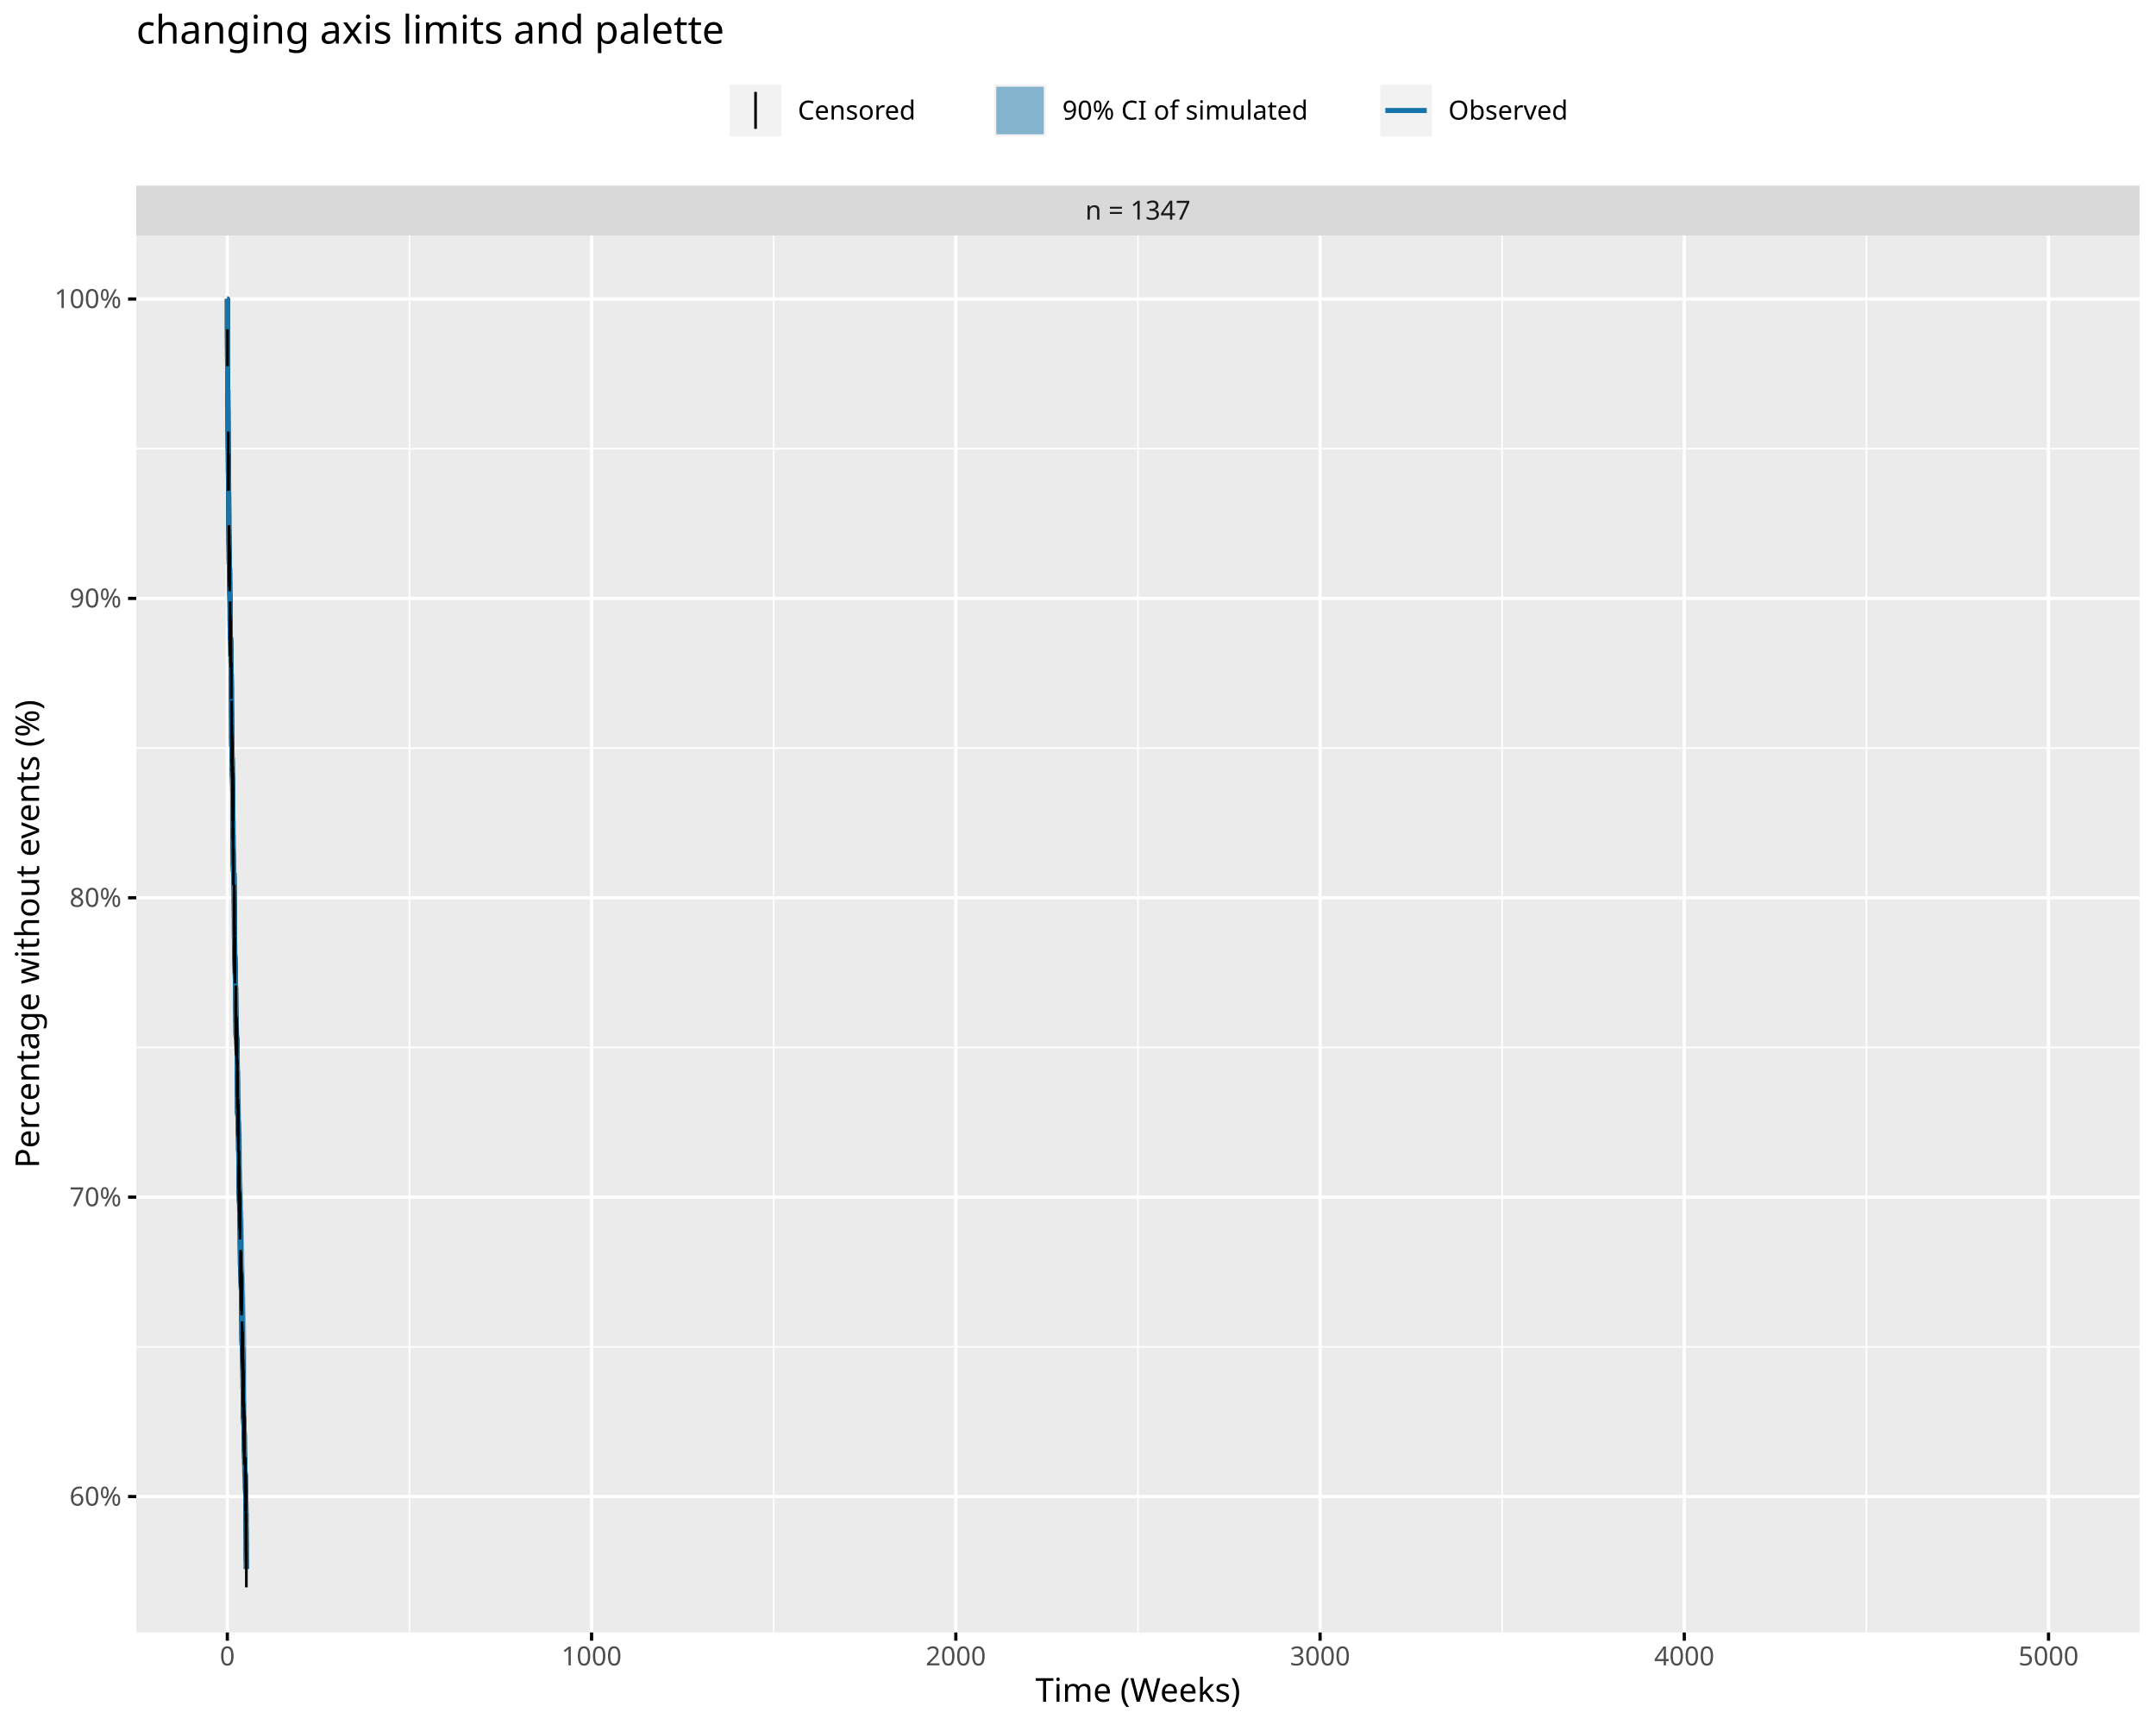
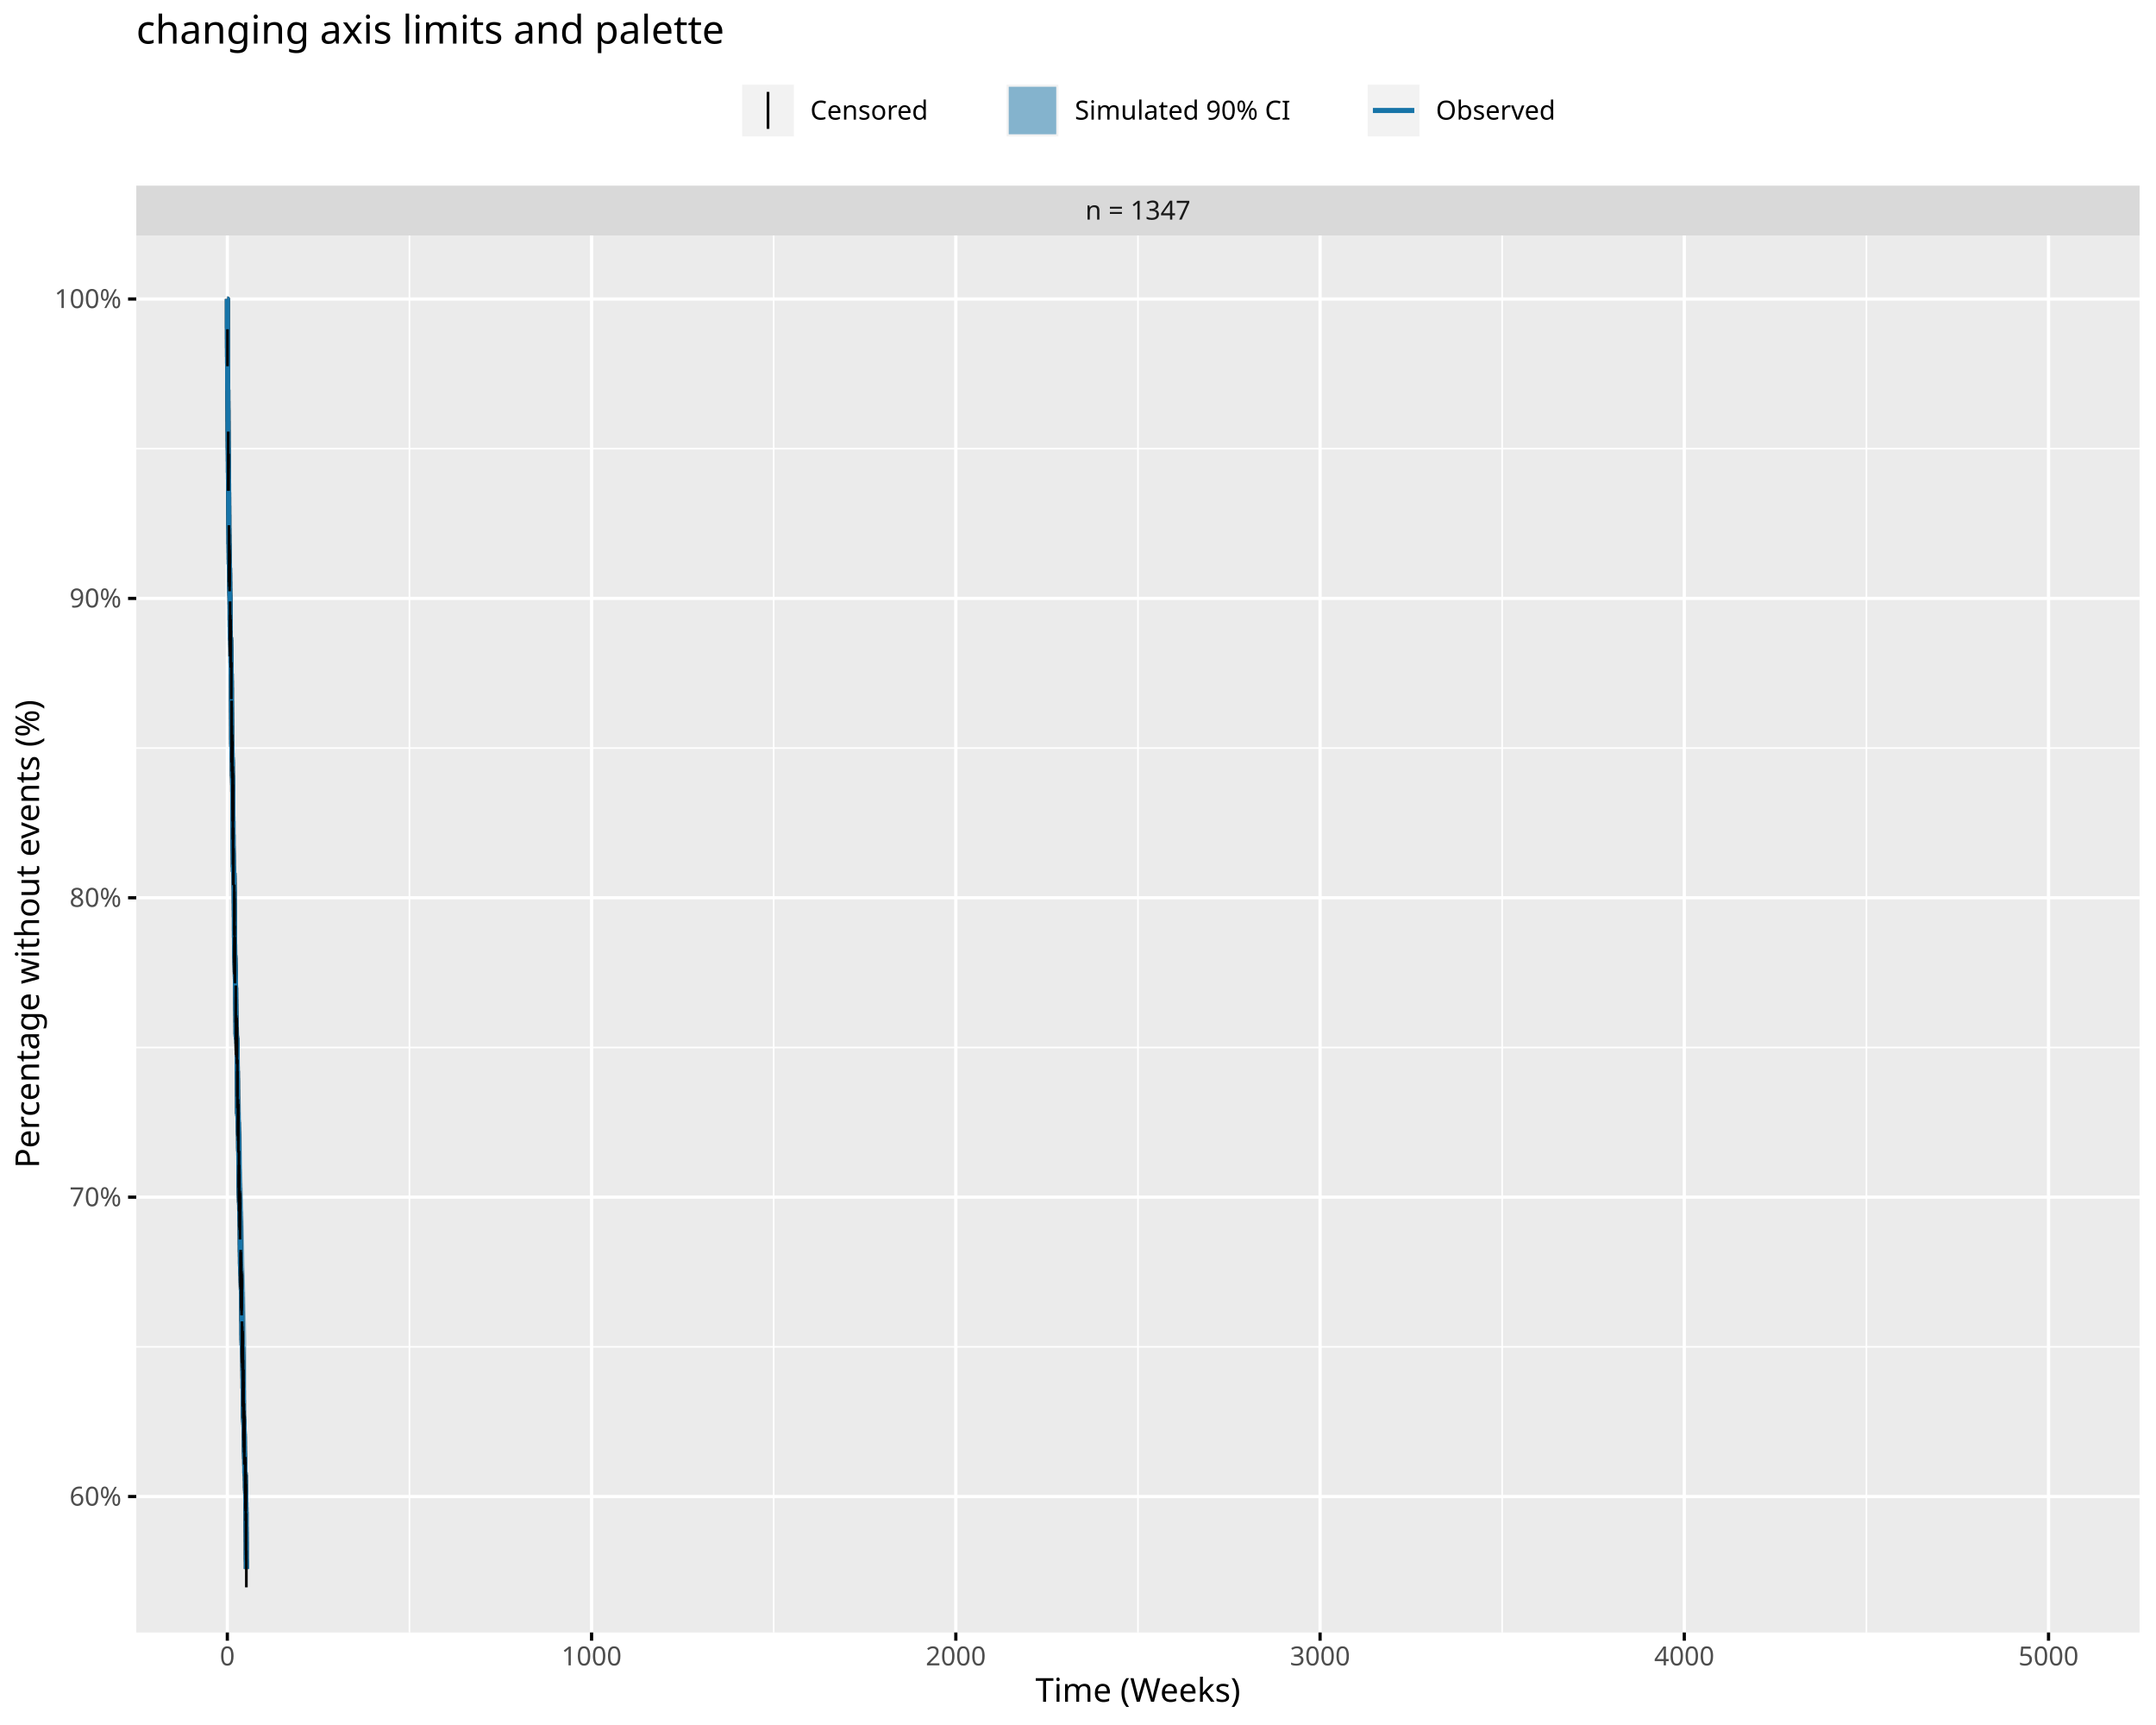
<svg xmlns="http://www.w3.org/2000/svg" class="svglite" data-engine-version="2.0" width="720.00pt" height="576.00pt" viewBox="0 0 720.00 576.00">
  <defs>
    <style type="text/css">
    .svglite line, .svglite polyline, .svglite polygon, .svglite path, .svglite rect, .svglite circle {
      fill: none;
      stroke: #000000;
      stroke-linecap: round;
      stroke-linejoin: round;
      stroke-miterlimit: 10.00;
    }
  </style>
  </defs>
  <rect width="100%" height="100%" style="stroke: none; fill: #FFFFFF;" />
  <defs>
    <clipPath id="cpMC4wMHw3MjAuMDB8MC4wMHw1NzYuMDA=">
      <rect x="0.00" y="0.00" width="720.00" height="576.00" />
    </clipPath>
  </defs>
  <g clip-path="url(#cpMC4wMHw3MjAuMDB8MC4wMHw1NzYuMDA=)">
    <rect x="0.00" y="0.00" width="720.00" height="576.00" style="stroke-width: 1.07; stroke: #FFFFFF; fill: #FFFFFF;" />
  </g>
  <defs>
    <clipPath id="cpNDUuNTF8NzE0LjUyfDc4LjYzfDU0NS4xMQ==">
      <rect x="45.51" y="78.63" width="669.01" height="466.48" />
    </clipPath>
  </defs>
  <g clip-path="url(#cpNDUuNTF8NzE0LjUyfDc4LjYzfDU0NS4xMQ==)">
    <rect x="45.51" y="78.63" width="669.01" height="466.48" style="stroke-width: 1.07; stroke: none; fill: #EBEBEB;" />
    <polyline points="45.51,449.73 714.52,449.73 " style="stroke-width: 0.53; stroke: #FFFFFF; stroke-linecap: butt;" />
    <polyline points="45.51,349.76 714.52,349.76 " style="stroke-width: 0.53; stroke: #FFFFFF; stroke-linecap: butt;" />
    <polyline points="45.51,249.79 714.52,249.79 " style="stroke-width: 0.53; stroke: #FFFFFF; stroke-linecap: butt;" />
    <polyline points="45.51,149.82 714.52,149.82 " style="stroke-width: 0.53; stroke: #FFFFFF; stroke-linecap: butt;" />
    <polyline points="136.74,545.11 136.74,78.63 " style="stroke-width: 0.53; stroke: #FFFFFF; stroke-linecap: butt;" />
    <polyline points="258.38,545.11 258.38,78.63 " style="stroke-width: 0.53; stroke: #FFFFFF; stroke-linecap: butt;" />
    <polyline points="380.02,545.11 380.02,78.63 " style="stroke-width: 0.53; stroke: #FFFFFF; stroke-linecap: butt;" />
    <polyline points="501.65,545.11 501.65,78.63 " style="stroke-width: 0.53; stroke: #FFFFFF; stroke-linecap: butt;" />
    <polyline points="623.29,545.11 623.29,78.63 " style="stroke-width: 0.53; stroke: #FFFFFF; stroke-linecap: butt;" />
    <polyline points="45.51,499.72 714.52,499.72 " style="stroke-width: 1.07; stroke: #FFFFFF; stroke-linecap: butt;" />
    <polyline points="45.51,399.75 714.52,399.75 " style="stroke-width: 1.07; stroke: #FFFFFF; stroke-linecap: butt;" />
    <polyline points="45.51,299.78 714.52,299.78 " style="stroke-width: 1.07; stroke: #FFFFFF; stroke-linecap: butt;" />
    <polyline points="45.51,199.81 714.52,199.81 " style="stroke-width: 1.07; stroke: #FFFFFF; stroke-linecap: butt;" />
    <polyline points="45.51,99.84 714.52,99.84 " style="stroke-width: 1.07; stroke: #FFFFFF; stroke-linecap: butt;" />
    <polyline points="75.92,545.11 75.92,78.63 " style="stroke-width: 1.07; stroke: #FFFFFF; stroke-linecap: butt;" />
    <polyline points="197.56,545.11 197.56,78.63 " style="stroke-width: 1.07; stroke: #FFFFFF; stroke-linecap: butt;" />
    <polyline points="319.20,545.11 319.20,78.63 " style="stroke-width: 1.07; stroke: #FFFFFF; stroke-linecap: butt;" />
    <polyline points="440.84,545.11 440.84,78.63 " style="stroke-width: 1.07; stroke: #FFFFFF; stroke-linecap: butt;" />
    <polyline points="562.47,545.11 562.47,78.63 " style="stroke-width: 1.07; stroke: #FFFFFF; stroke-linecap: butt;" />
    <polyline points="684.11,545.11 684.11,78.63 " style="stroke-width: 1.07; stroke: #FFFFFF; stroke-linecap: butt;" />
    <polygon points="75.92,99.84 76.04,115.36 76.17,127.27 76.29,138.19 76.41,149.22 76.53,157.89 76.65,165.38 76.77,171.73 76.90,180.39 77.02,191.78 77.14,195.92 77.26,205.19 77.38,212.62 77.50,221.48 77.63,227.46 77.75,236.38 77.87,242.53 77.99,252.49 78.11,257.77 78.23,265.53 78.36,270.04 78.48,276.46 78.60,281.35 78.72,290.55 78.84,295.89 78.96,303.09 79.09,310.07 79.21,315.00 79.33,320.16 79.45,324.83 79.57,331.68 79.69,337.72 79.81,343.32 79.94,345.65 80.06,352.46 80.18,359.20 80.30,364.87 80.42,369.09 80.54,374.87 80.67,377.67 80.79,385.22 80.91,392.34 81.03,396.21 81.15,400.18 81.27,404.87 81.40,410.58 81.52,415.51 81.64,422.51 81.76,426.97 81.88,431.61 82.00,437.93 82.13,441.61 82.25,447.78 82.25,488.70 82.13,485.01 82.00,479.24 81.88,474.90 81.76,470.67 81.64,463.43 81.52,457.99 81.40,455.08 81.27,450.22 81.15,443.66 81.03,439.06 80.91,433.58 80.79,427.52 80.67,420.68 80.54,416.01 80.42,412.13 80.30,406.33 80.18,399.14 80.06,392.30 79.94,386.62 79.81,381.91 79.69,375.84 79.57,369.29 79.45,365.54 79.33,359.43 79.21,353.59 79.09,346.38 78.96,338.27 78.84,331.33 78.72,323.52 78.60,318.36 78.48,313.66 78.36,307.12 78.23,298.48 78.11,289.99 77.99,282.66 77.87,276.07 77.75,269.65 77.63,262.59 77.50,254.04 77.38,246.91 77.26,236.57 77.14,227.87 77.02,218.38 76.90,211.02 76.77,202.05 76.65,192.56 76.53,181.45 76.41,171.19 76.29,159.15 76.17,144.70 76.04,128.00 75.92,99.84 " style="stroke-width: 0.00; stroke: none; fill: #1774A8; fill-opacity: 0.50;" />
    <polyline points="75.92,99.84 76.04,115.36 76.17,127.27 76.29,138.19 76.41,149.22 76.53,157.89 76.65,165.38 76.77,171.73 76.90,180.39 77.02,191.78 77.14,195.92 77.26,205.19 77.38,212.62 77.50,221.48 77.63,227.46 77.75,236.38 77.87,242.53 77.99,252.49 78.11,257.77 78.23,265.53 78.36,270.04 78.48,276.46 78.60,281.35 78.72,290.55 78.84,295.89 78.96,303.09 79.09,310.07 79.21,315.00 79.33,320.16 79.45,324.83 79.57,331.68 79.69,337.72 79.81,343.32 79.94,345.65 80.06,352.46 80.18,359.20 80.30,364.87 80.42,369.09 80.54,374.87 80.67,377.67 80.79,385.22 80.91,392.34 81.03,396.21 81.15,400.18 81.27,404.87 81.40,410.58 81.52,415.51 81.64,422.51 81.76,426.97 81.88,431.61 82.00,437.93 82.13,441.61 82.25,447.78 " style="stroke-width: 1.07; stroke: none;" />
    <polyline points="82.25,488.70 82.13,485.01 82.00,479.24 81.88,474.90 81.76,470.67 81.64,463.43 81.52,457.99 81.40,455.08 81.27,450.22 81.15,443.66 81.03,439.06 80.91,433.58 80.79,427.52 80.67,420.68 80.54,416.01 80.42,412.13 80.30,406.33 80.18,399.14 80.06,392.30 79.94,386.62 79.81,381.91 79.69,375.84 79.57,369.29 79.45,365.54 79.33,359.43 79.21,353.59 79.09,346.38 78.96,338.27 78.84,331.33 78.72,323.52 78.60,318.36 78.48,313.66 78.36,307.12 78.23,298.48 78.11,289.99 77.99,282.66 77.87,276.07 77.75,269.65 77.63,262.59 77.50,254.04 77.38,246.91 77.26,236.57 77.14,227.87 77.02,218.38 76.90,211.02 76.77,202.05 76.65,192.56 76.53,181.45 76.41,171.19 76.29,159.15 76.17,144.70 76.04,128.00 75.92,99.84 " style="stroke-width: 1.07; stroke: none;" />
    <polyline points="75.92,99.84 75.94,99.84 75.94,109.48 75.96,109.48 75.96,113.19 75.97,113.19 75.97,116.16 75.99,116.16 75.99,119.13 76.01,119.13 76.01,121.36 76.03,121.36 76.03,128.05 76.04,128.05 76.04,130.27 76.08,130.27 76.08,133.99 76.10,133.99 76.10,136.22 76.11,136.22 76.11,136.96 76.13,136.96 76.13,140.67 76.15,140.67 76.15,143.64 76.17,143.64 76.17,144.39 76.18,144.39 76.18,147.36 76.20,147.36 76.20,149.59 76.22,149.59 76.22,150.33 76.24,150.33 76.24,151.82 76.25,151.82 76.25,154.05 76.27,154.05 76.27,157.76 76.29,157.76 76.29,157.76 76.30,157.76 76.30,160.00 76.32,160.00 76.32,161.48 76.34,161.48 76.34,164.46 76.36,164.46 76.36,165.95 76.37,165.95 76.37,168.93 76.39,168.93 76.39,171.91 76.41,171.91 76.41,176.37 76.43,176.37 76.43,177.86 76.44,177.86 76.44,178.61 76.46,178.61 76.46,181.59 76.50,181.59 76.50,183.08 76.51,183.08 76.51,184.57 76.53,184.57 76.53,186.81 76.55,186.81 76.55,188.30 76.62,188.30 76.62,189.80 76.67,189.80 76.67,191.29 76.69,191.29 76.69,192.04 76.70,192.04 76.70,194.29 76.72,194.29 76.72,196.54 76.74,196.54 76.74,198.04 76.76,198.04 76.76,198.79 76.79,198.79 76.79,199.54 76.81,199.54 76.81,201.79 76.83,201.79 76.83,203.28 76.84,203.28 76.84,207.03 76.86,207.03 76.86,209.28 76.88,209.28 76.88,211.53 76.90,211.53 76.90,213.03 76.95,213.03 76.95,213.03 77.00,213.03 77.00,213.78 77.05,213.78 77.05,215.29 77.07,215.29 77.07,216.04 77.09,216.04 77.09,216.79 77.10,216.79 77.10,219.05 77.14,219.05 77.14,221.31 77.16,221.31 77.16,222.07 77.17,222.07 77.17,222.82 77.19,222.82 77.19,225.08 77.23,225.08 77.23,226.58 77.24,226.58 77.24,227.34 77.26,227.34 77.26,229.60 77.28,229.60 77.28,234.12 77.30,234.12 77.30,235.63 77.31,235.63 77.31,237.89 77.33,237.89 77.33,240.15 77.35,240.15 77.35,242.42 77.36,242.42 77.36,246.95 77.38,246.95 77.38,248.46 77.40,248.46 77.40,249.21 77.47,249.21 77.47,250.73 77.49,250.73 77.49,251.48 77.50,251.48 77.50,252.99 77.54,252.99 77.54,253.75 77.56,253.75 77.56,253.75 77.57,253.75 77.57,254.51 77.59,254.51 77.59,257.54 77.61,257.54 77.61,259.05 77.66,259.05 77.66,259.81 77.68,259.81 77.68,260.57 77.69,260.57 77.69,261.32 77.71,261.32 77.71,262.08 77.73,262.08 77.73,264.35 77.75,264.35 77.75,268.15 77.76,268.15 77.76,272.70 77.78,272.70 77.78,274.22 77.80,274.22 77.80,278.78 77.83,278.78 77.83,282.58 77.85,282.58 77.85,284.10 77.87,284.10 77.87,284.86 77.89,284.86 77.89,285.62 77.90,285.62 77.90,287.14 77.92,287.14 77.92,289.43 77.94,289.43 77.94,289.43 77.97,289.43 77.97,290.95 78.06,290.95 78.06,291.71 78.13,291.71 78.13,292.47 78.15,292.47 78.15,293.23 78.16,293.23 78.16,294.76 78.18,294.76 78.18,296.28 78.20,296.28 78.20,297.04 78.22,297.04 78.22,300.09 78.23,300.09 78.23,301.61 78.25,301.61 78.25,303.90 78.27,303.90 78.27,306.18 78.29,306.18 78.29,310.77 78.30,310.77 78.30,313.06 78.32,313.06 78.32,315.35 78.34,315.35 78.34,315.35 78.36,315.35 78.36,319.17 78.37,319.17 78.37,319.17 78.42,319.17 78.42,319.93 78.46,319.93 78.46,321.47 78.48,321.47 78.48,322.23 78.51,322.23 78.51,323.00 78.53,323.00 78.53,323.77 78.55,323.77 78.55,324.53 78.58,324.53 78.58,326.07 78.60,326.07 78.60,326.84 78.62,326.84 78.62,327.60 78.63,327.60 78.63,329.14 78.65,329.14 78.65,329.91 78.69,329.91 78.69,331.44 78.70,331.44 78.70,333.74 78.72,333.74 78.72,335.28 78.74,335.28 78.74,336.81 78.75,336.81 78.75,337.58 78.77,337.58 78.77,339.12 78.79,339.12 78.79,341.42 78.81,341.42 78.81,342.96 78.82,342.96 78.82,345.27 78.84,345.27 78.84,345.27 78.86,345.27 78.86,346.04 78.88,346.04 78.88,346.04 78.93,346.04 78.93,346.04 78.98,346.04 78.98,346.81 79.07,346.81 79.07,346.81 79.09,346.81 79.09,347.59 79.10,347.59 79.10,348.36 79.14,348.36 79.14,349.14 79.15,349.14 79.15,349.92 79.17,349.92 79.17,350.70 79.19,350.70 79.19,353.03 79.21,353.03 79.21,356.14 79.22,356.14 79.22,357.69 79.26,357.69 79.26,360.03 79.28,360.03 79.28,360.81 79.29,360.81 79.29,363.92 79.31,363.92 79.31,366.26 79.33,366.26 79.33,371.71 79.42,371.71 79.42,372.49 79.47,372.49 79.47,373.27 79.48,373.27 79.48,374.05 79.52,374.05 79.52,374.83 79.55,374.83 79.55,374.83 79.57,374.83 79.57,376.40 79.59,376.40 79.59,377.96 79.62,377.96 79.62,378.74 79.66,378.74 79.66,379.52 79.68,379.52 79.68,381.87 79.69,381.87 79.69,383.44 79.71,383.44 79.71,384.22 79.75,384.22 79.75,385.78 79.76,385.78 79.76,387.35 79.78,387.35 79.78,390.48 79.80,390.48 79.80,391.26 79.81,391.26 79.81,395.18 79.83,395.18 79.83,396.75 79.87,396.75 79.87,398.32 79.88,398.32 79.88,398.32 79.90,398.32 79.90,399.11 79.92,399.11 79.92,399.89 79.95,399.89 79.95,400.68 79.97,400.68 79.97,401.46 80.02,401.46 80.02,402.25 80.04,402.25 80.04,403.82 80.06,403.82 80.06,403.82 80.08,403.82 80.08,404.61 80.11,404.61 80.11,406.18 80.13,406.18 80.13,406.97 80.15,406.97 80.15,407.76 80.18,407.76 80.18,409.34 80.21,409.34 80.21,412.50 80.23,412.50 80.23,415.66 80.25,415.66 80.25,418.03 80.28,418.03 80.28,419.61 80.30,419.61 80.30,421.98 80.32,421.98 80.32,422.76 80.37,422.76 80.37,423.55 80.39,423.55 80.39,424.35 80.42,424.35 80.42,425.14 80.46,425.14 80.46,425.93 80.48,425.93 80.48,425.93 80.51,425.93 80.51,427.51 80.53,427.51 80.53,428.31 80.56,428.31 80.56,429.10 80.58,429.10 80.58,429.90 80.60,429.90 80.60,430.69 80.65,430.69 80.65,431.49 80.68,431.49 80.68,433.08 80.70,433.08 80.70,435.48 80.72,435.48 80.72,437.87 80.74,437.87 80.74,441.07 80.77,441.07 80.77,441.86 80.79,441.86 80.79,445.85 80.81,445.85 80.81,447.45 80.82,447.45 80.82,447.45 80.84,447.45 80.84,448.25 80.86,448.25 80.86,449.05 80.93,449.05 80.93,449.85 81.00,449.85 81.00,450.65 81.01,450.65 81.01,451.45 81.03,451.45 81.03,452.25 81.05,452.25 81.05,453.05 81.07,453.05 81.07,453.86 81.08,453.86 81.08,454.66 81.10,454.66 81.10,456.27 81.12,456.27 81.12,457.87 81.14,457.87 81.14,459.48 81.15,459.48 81.15,460.29 81.17,460.29 81.17,463.51 81.21,463.51 81.21,463.51 81.22,463.51 81.22,464.31 81.24,464.31 81.24,467.54 81.26,467.54 81.26,470.78 81.27,470.78 81.27,472.39 81.29,472.39 81.29,473.20 81.34,473.20 81.34,474.01 81.40,474.01 81.40,474.82 81.41,474.82 81.41,474.82 81.45,474.82 81.45,475.63 81.48,475.63 81.48,476.44 81.50,476.44 81.50,477.25 81.52,477.25 81.52,478.06 81.54,478.06 81.54,478.88 81.57,478.88 81.57,479.69 81.59,479.69 81.59,481.32 81.60,481.32 81.60,482.94 81.62,482.94 81.62,484.57 81.64,484.57 81.64,485.39 81.67,485.39 81.67,486.20 81.69,486.20 81.69,487.02 81.73,487.02 81.73,488.64 81.74,488.64 81.74,489.46 81.76,489.46 81.76,491.90 81.87,491.90 81.87,492.72 81.88,492.72 81.88,492.72 81.93,492.72 81.93,494.35 81.97,494.35 81.97,496.80 82.00,496.80 82.00,497.62 82.04,497.62 82.04,498.43 82.06,498.43 82.06,499.25 82.07,499.25 82.07,501.71 82.09,501.71 82.09,501.71 82.11,501.71 82.11,503.35 82.13,503.35 82.13,504.99 82.16,504.99 82.16,509.91 82.18,509.91 82.18,511.55 82.20,511.55 82.20,513.19 82.21,513.19 82.21,514.84 82.23,514.84 82.23,520.61 82.25,520.61 82.25,521.43 82.27,521.43 82.27,523.91 " style="stroke-width: 1.71; stroke-linecap: butt;" />
    <polyline points="75.92,99.84 75.94,99.84 75.94,109.48 75.96,109.48 75.96,113.19 75.97,113.19 75.97,116.16 75.99,116.16 75.99,119.13 76.01,119.13 76.01,121.36 76.03,121.36 76.03,128.05 76.04,128.05 76.04,130.27 76.08,130.27 76.08,133.99 76.10,133.99 76.10,136.22 76.11,136.22 76.11,136.96 76.13,136.96 76.13,140.67 76.15,140.67 76.15,143.64 76.17,143.64 76.17,144.39 76.18,144.39 76.18,147.36 76.20,147.36 76.20,149.59 76.22,149.59 76.22,150.33 76.24,150.33 76.24,151.82 76.25,151.82 76.25,154.05 76.27,154.05 76.27,157.76 76.29,157.76 76.29,157.76 76.30,157.76 76.30,160.00 76.32,160.00 76.32,161.48 76.34,161.48 76.34,164.46 76.36,164.46 76.36,165.95 76.37,165.95 76.37,168.93 76.39,168.93 76.39,171.91 76.41,171.91 76.41,176.37 76.43,176.37 76.43,177.86 76.44,177.86 76.44,178.61 76.46,178.61 76.46,181.59 76.50,181.59 76.50,183.08 76.51,183.08 76.51,184.57 76.53,184.57 76.53,186.81 76.55,186.81 76.55,188.30 76.62,188.30 76.62,189.80 76.67,189.80 76.67,191.29 76.69,191.29 76.69,192.04 76.70,192.04 76.70,194.29 76.72,194.29 76.72,196.54 76.74,196.54 76.74,198.04 76.76,198.04 76.76,198.79 76.79,198.79 76.79,199.54 76.81,199.54 76.81,201.79 76.83,201.79 76.83,203.28 76.84,203.28 76.84,207.03 76.86,207.03 76.86,209.28 76.88,209.28 76.88,211.53 76.90,211.53 76.90,213.03 76.95,213.03 76.95,213.03 77.00,213.03 77.00,213.78 77.05,213.78 77.05,215.29 77.07,215.29 77.07,216.04 77.09,216.04 77.09,216.79 77.10,216.79 77.10,219.05 77.14,219.05 77.14,221.31 77.16,221.31 77.16,222.07 77.17,222.07 77.17,222.82 77.19,222.82 77.19,225.08 77.23,225.08 77.23,226.58 77.24,226.58 77.24,227.34 77.26,227.34 77.26,229.60 77.28,229.60 77.28,234.12 77.30,234.12 77.30,235.63 77.31,235.63 77.31,237.89 77.33,237.89 77.33,240.15 77.35,240.15 77.35,242.42 77.36,242.42 77.36,246.95 77.38,246.95 77.38,248.46 77.40,248.46 77.40,249.21 77.47,249.21 77.47,250.73 77.49,250.73 77.49,251.48 77.50,251.48 77.50,252.99 77.54,252.99 77.54,253.75 77.56,253.75 77.56,253.75 77.57,253.75 77.57,254.51 77.59,254.51 77.59,257.54 77.61,257.54 77.61,259.05 77.66,259.05 77.66,259.81 77.68,259.81 77.68,260.57 77.69,260.57 77.69,261.32 77.71,261.32 77.71,262.08 77.73,262.08 77.73,264.35 77.75,264.35 77.75,268.15 77.76,268.15 77.76,272.70 77.78,272.70 77.78,274.22 77.80,274.22 77.80,278.78 77.83,278.78 77.83,282.58 77.85,282.58 77.85,284.10 77.87,284.10 77.87,284.86 77.89,284.86 77.89,285.62 77.90,285.62 77.90,287.14 77.92,287.14 77.92,289.43 77.94,289.43 77.94,289.43 77.97,289.43 77.97,290.95 78.06,290.95 78.06,291.71 78.13,291.71 78.13,292.47 78.15,292.47 78.15,293.23 78.16,293.23 78.16,294.76 78.18,294.76 78.18,296.28 78.20,296.28 78.20,297.04 78.22,297.04 78.22,300.09 78.23,300.09 78.23,301.61 78.25,301.61 78.25,303.90 78.27,303.90 78.27,306.18 78.29,306.18 78.29,310.77 78.30,310.77 78.30,313.06 78.32,313.06 78.32,315.35 78.34,315.35 78.34,315.35 78.36,315.35 78.36,319.17 78.37,319.17 78.37,319.17 78.42,319.17 78.42,319.93 78.46,319.93 78.46,321.47 78.48,321.47 78.48,322.23 78.51,322.23 78.51,323.00 78.53,323.00 78.53,323.77 78.55,323.77 78.55,324.53 78.58,324.53 78.58,326.07 78.60,326.07 78.60,326.84 78.62,326.84 78.62,327.60 78.63,327.60 78.63,329.14 78.65,329.14 78.65,329.91 78.69,329.91 78.69,331.44 78.70,331.44 78.70,333.74 78.72,333.74 78.72,335.28 78.74,335.28 78.74,336.81 78.75,336.81 78.75,337.58 78.77,337.58 78.77,339.12 78.79,339.12 78.79,341.42 78.81,341.42 78.81,342.96 78.82,342.96 78.82,345.27 78.84,345.27 78.84,345.27 78.86,345.27 78.86,346.04 78.88,346.04 78.88,346.04 78.93,346.04 78.93,346.04 78.98,346.04 78.98,346.81 79.07,346.81 79.07,346.81 79.09,346.81 79.09,347.59 79.10,347.59 79.10,348.36 79.14,348.36 79.14,349.14 79.15,349.14 79.15,349.92 79.17,349.92 79.17,350.70 79.19,350.70 79.19,353.03 79.21,353.03 79.21,356.14 79.22,356.14 79.22,357.69 79.26,357.69 79.26,360.03 79.28,360.03 79.28,360.81 79.29,360.81 79.29,363.92 79.31,363.92 79.31,366.26 79.33,366.26 79.33,371.71 79.42,371.71 79.42,372.49 79.47,372.49 79.47,373.27 79.48,373.27 79.48,374.05 79.52,374.05 79.52,374.83 79.55,374.83 79.55,374.83 79.57,374.83 79.57,376.40 79.59,376.40 79.59,377.96 79.62,377.96 79.62,378.74 79.66,378.74 79.66,379.52 79.68,379.52 79.68,381.87 79.69,381.87 79.69,383.44 79.71,383.44 79.71,384.22 79.75,384.22 79.75,385.78 79.76,385.78 79.76,387.35 79.78,387.35 79.78,390.48 79.80,390.48 79.80,391.26 79.81,391.26 79.81,395.18 79.83,395.18 79.83,396.75 79.87,396.75 79.87,398.32 79.88,398.32 79.88,398.32 79.90,398.32 79.90,399.11 79.92,399.11 79.92,399.89 79.95,399.89 79.95,400.68 79.97,400.68 79.97,401.46 80.02,401.46 80.02,402.25 80.04,402.25 80.04,403.82 80.06,403.82 80.06,403.82 80.08,403.82 80.08,404.61 80.11,404.61 80.11,406.18 80.13,406.18 80.13,406.97 80.15,406.97 80.15,407.76 80.18,407.76 80.18,409.34 80.21,409.34 80.21,412.50 80.23,412.50 80.23,415.66 80.25,415.66 80.25,418.03 80.28,418.03 80.28,419.61 80.30,419.61 80.30,421.98 80.32,421.98 80.32,422.76 80.37,422.76 80.37,423.55 80.39,423.55 80.39,424.35 80.42,424.35 80.42,425.14 80.46,425.14 80.46,425.93 80.48,425.93 80.48,425.93 80.51,425.93 80.51,427.51 80.53,427.51 80.53,428.31 80.56,428.31 80.56,429.10 80.58,429.10 80.58,429.90 80.60,429.90 80.60,430.69 80.65,430.69 80.65,431.49 80.68,431.49 80.68,433.08 80.70,433.08 80.70,435.48 80.72,435.48 80.72,437.87 80.74,437.87 80.74,441.07 80.77,441.07 80.77,441.86 80.79,441.86 80.79,445.85 80.81,445.85 80.81,447.45 80.82,447.45 80.82,447.45 80.84,447.45 80.84,448.25 80.86,448.25 80.86,449.05 80.93,449.05 80.93,449.85 81.00,449.85 81.00,450.65 81.01,450.65 81.01,451.45 81.03,451.45 81.03,452.25 81.05,452.25 81.05,453.05 81.07,453.05 81.07,453.86 81.08,453.86 81.08,454.66 81.10,454.66 81.10,456.27 81.12,456.27 81.12,457.87 81.14,457.87 81.14,459.48 81.15,459.48 81.15,460.29 81.17,460.29 81.17,463.51 81.21,463.51 81.21,463.51 81.22,463.51 81.22,464.31 81.24,464.31 81.24,467.54 81.26,467.54 81.26,470.78 81.27,470.78 81.27,472.39 81.29,472.39 81.29,473.20 81.34,473.20 81.34,474.01 81.40,474.01 81.40,474.82 81.41,474.82 81.41,474.82 81.45,474.82 81.45,475.63 81.48,475.63 81.48,476.44 81.50,476.44 81.50,477.25 81.52,477.25 81.52,478.06 81.54,478.06 81.54,478.88 81.57,478.88 81.57,479.69 81.59,479.69 81.59,481.32 81.60,481.32 81.60,482.94 81.62,482.94 81.62,484.57 81.64,484.57 81.64,485.39 81.67,485.39 81.67,486.20 81.69,486.20 81.69,487.02 81.73,487.02 81.73,488.64 81.74,488.64 81.74,489.46 81.76,489.46 81.76,491.90 81.87,491.90 81.87,492.72 81.88,492.72 81.88,492.72 81.93,492.72 81.93,494.35 81.97,494.35 81.97,496.80 82.00,496.80 82.00,497.62 82.04,497.62 82.04,498.43 82.06,498.43 82.06,499.25 82.07,499.25 82.07,501.71 82.09,501.71 82.09,501.71 82.11,501.71 82.11,503.35 82.13,503.35 82.13,504.99 82.16,504.99 82.16,509.91 82.18,509.91 82.18,511.55 82.20,511.55 82.20,513.19 82.21,513.19 82.21,514.84 82.23,514.84 82.23,520.61 82.25,520.61 82.25,521.43 82.27,521.43 82.27,523.91 " style="stroke-width: 1.71; stroke: #1774A8; stroke-linecap: butt;" />
    <text x="82.27" y="527.07" text-anchor="middle" style="font-size: 12.33px; font-family: sans;" textLength="3.20px" lengthAdjust="spacingAndGlyphs">|</text>
    <text x="78.98" y="349.97" text-anchor="middle" style="font-size: 12.33px; font-family: sans;" textLength="3.20px" lengthAdjust="spacingAndGlyphs">|</text>
    <text x="78.82" y="348.43" text-anchor="middle" style="font-size: 12.33px; font-family: sans;" textLength="3.20px" lengthAdjust="spacingAndGlyphs">|</text>
    <text x="80.06" y="406.98" text-anchor="middle" style="font-size: 12.33px; font-family: sans;" textLength="3.20px" lengthAdjust="spacingAndGlyphs">|</text>
    <text x="78.48" y="325.39" text-anchor="middle" style="font-size: 12.33px; font-family: sans;" textLength="3.20px" lengthAdjust="spacingAndGlyphs">|</text>
    <text x="79.14" y="352.30" text-anchor="middle" style="font-size: 12.33px; font-family: sans;" textLength="3.20px" lengthAdjust="spacingAndGlyphs">|</text>
    <text x="77.83" y="285.74" text-anchor="middle" style="font-size: 12.33px; font-family: sans;" textLength="3.20px" lengthAdjust="spacingAndGlyphs">|</text>
    <text x="79.07" y="349.97" text-anchor="middle" style="font-size: 12.33px; font-family: sans;" textLength="3.20px" lengthAdjust="spacingAndGlyphs">|</text>
    <text x="78.37" y="322.33" text-anchor="middle" style="font-size: 12.33px; font-family: sans;" textLength="3.20px" lengthAdjust="spacingAndGlyphs">|</text>
    <text x="81.15" y="463.45" text-anchor="middle" style="font-size: 12.33px; font-family: sans;" textLength="3.20px" lengthAdjust="spacingAndGlyphs">|</text>
    <text x="82.00" y="500.78" text-anchor="middle" style="font-size: 12.33px; font-family: sans;" textLength="3.20px" lengthAdjust="spacingAndGlyphs">|</text>
    <text x="76.29" y="160.92" text-anchor="middle" style="font-size: 12.33px; font-family: sans;" textLength="3.20px" lengthAdjust="spacingAndGlyphs">|</text>
    <text x="80.86" y="452.21" text-anchor="middle" style="font-size: 12.33px; font-family: sans;" textLength="3.20px" lengthAdjust="spacingAndGlyphs">|</text>
    <text x="81.10" y="459.43" text-anchor="middle" style="font-size: 12.33px; font-family: sans;" textLength="3.20px" lengthAdjust="spacingAndGlyphs">|</text>
    <text x="81.07" y="457.02" text-anchor="middle" style="font-size: 12.33px; font-family: sans;" textLength="3.20px" lengthAdjust="spacingAndGlyphs">|</text>
    <text x="78.93" y="349.20" text-anchor="middle" style="font-size: 12.33px; font-family: sans;" textLength="3.20px" lengthAdjust="spacingAndGlyphs">|</text>
    <text x="77.78" y="277.38" text-anchor="middle" style="font-size: 12.33px; font-family: sans;" textLength="3.20px" lengthAdjust="spacingAndGlyphs">|</text>
    <text x="77.05" y="218.45" text-anchor="middle" style="font-size: 12.33px; font-family: sans;" textLength="3.20px" lengthAdjust="spacingAndGlyphs">|</text>
    <text x="77.38" y="251.62" text-anchor="middle" style="font-size: 12.33px; font-family: sans;" textLength="3.20px" lengthAdjust="spacingAndGlyphs">|</text>
    <text x="79.29" y="367.08" text-anchor="middle" style="font-size: 12.33px; font-family: sans;" textLength="3.20px" lengthAdjust="spacingAndGlyphs">|</text>
    <text x="81.00" y="453.81" text-anchor="middle" style="font-size: 12.33px; font-family: sans;" textLength="3.20px" lengthAdjust="spacingAndGlyphs">|</text>
    <text x="80.08" y="407.77" text-anchor="middle" style="font-size: 12.33px; font-family: sans;" textLength="3.20px" lengthAdjust="spacingAndGlyphs">|</text>
    <text x="77.73" y="267.52" text-anchor="middle" style="font-size: 12.33px; font-family: sans;" textLength="3.20px" lengthAdjust="spacingAndGlyphs">|</text>
    <text x="81.50" y="480.41" text-anchor="middle" style="font-size: 12.33px; font-family: sans;" textLength="3.20px" lengthAdjust="spacingAndGlyphs">|</text>
    <text x="80.15" y="410.92" text-anchor="middle" style="font-size: 12.33px; font-family: sans;" textLength="3.20px" lengthAdjust="spacingAndGlyphs">|</text>
    <text x="82.20" y="516.35" text-anchor="middle" style="font-size: 12.33px; font-family: sans;" textLength="3.20px" lengthAdjust="spacingAndGlyphs">|</text>
    <text x="79.62" y="381.90" text-anchor="middle" style="font-size: 12.33px; font-family: sans;" textLength="3.20px" lengthAdjust="spacingAndGlyphs">|</text>
    <text x="81.34" y="477.17" text-anchor="middle" style="font-size: 12.33px; font-family: sans;" textLength="3.20px" lengthAdjust="spacingAndGlyphs">|</text>
    <text x="76.46" y="184.75" text-anchor="middle" style="font-size: 12.33px; font-family: sans;" textLength="3.20px" lengthAdjust="spacingAndGlyphs">|</text>
    <text x="77.24" y="230.50" text-anchor="middle" style="font-size: 12.33px; font-family: sans;" textLength="3.20px" lengthAdjust="spacingAndGlyphs">|</text>
    <text x="82.21" y="518.00" text-anchor="middle" style="font-size: 12.33px; font-family: sans;" textLength="3.20px" lengthAdjust="spacingAndGlyphs">|</text>
    <text x="79.47" y="376.43" text-anchor="middle" style="font-size: 12.33px; font-family: sans;" textLength="3.20px" lengthAdjust="spacingAndGlyphs">|</text>
    <text x="78.88" y="349.20" text-anchor="middle" style="font-size: 12.33px; font-family: sans;" textLength="3.20px" lengthAdjust="spacingAndGlyphs">|</text>
    <text x="81.24" y="470.70" text-anchor="middle" style="font-size: 12.33px; font-family: sans;" textLength="3.20px" lengthAdjust="spacingAndGlyphs">|</text>
    <text x="76.22" y="153.49" text-anchor="middle" style="font-size: 12.33px; font-family: sans;" textLength="3.20px" lengthAdjust="spacingAndGlyphs">|</text>
    <text x="80.37" y="426.72" text-anchor="middle" style="font-size: 12.33px; font-family: sans;" textLength="3.20px" lengthAdjust="spacingAndGlyphs">|</text>
    <text x="81.93" y="497.51" text-anchor="middle" style="font-size: 12.33px; font-family: sans;" textLength="3.20px" lengthAdjust="spacingAndGlyphs">|</text>
    <text x="76.55" y="191.46" text-anchor="middle" style="font-size: 12.33px; font-family: sans;" textLength="3.20px" lengthAdjust="spacingAndGlyphs">|</text>
    <text x="80.39" y="427.51" text-anchor="middle" style="font-size: 12.33px; font-family: sans;" textLength="3.20px" lengthAdjust="spacingAndGlyphs">|</text>
    <text x="81.54" y="482.04" text-anchor="middle" style="font-size: 12.33px; font-family: sans;" textLength="3.20px" lengthAdjust="spacingAndGlyphs">|</text>
    <text x="82.09" y="504.87" text-anchor="middle" style="font-size: 12.33px; font-family: sans;" textLength="3.20px" lengthAdjust="spacingAndGlyphs">|</text>
    <text x="78.77" y="342.28" text-anchor="middle" style="font-size: 12.33px; font-family: sans;" textLength="3.20px" lengthAdjust="spacingAndGlyphs">|</text>
    <text x="80.48" y="429.09" text-anchor="middle" style="font-size: 12.33px; font-family: sans;" textLength="3.20px" lengthAdjust="spacingAndGlyphs">|</text>
    <text x="80.51" y="430.67" text-anchor="middle" style="font-size: 12.33px; font-family: sans;" textLength="3.20px" lengthAdjust="spacingAndGlyphs">|</text>
    <text x="81.41" y="477.98" text-anchor="middle" style="font-size: 12.33px; font-family: sans;" textLength="3.20px" lengthAdjust="spacingAndGlyphs">|</text>
    <text x="79.81" y="398.34" text-anchor="middle" style="font-size: 12.33px; font-family: sans;" textLength="3.20px" lengthAdjust="spacingAndGlyphs">|</text>
    <text x="79.78" y="393.64" text-anchor="middle" style="font-size: 12.33px; font-family: sans;" textLength="3.20px" lengthAdjust="spacingAndGlyphs">|</text>
    <text x="81.01" y="454.61" text-anchor="middle" style="font-size: 12.33px; font-family: sans;" textLength="3.20px" lengthAdjust="spacingAndGlyphs">|</text>
    <text x="76.62" y="192.96" text-anchor="middle" style="font-size: 12.33px; font-family: sans;" textLength="3.20px" lengthAdjust="spacingAndGlyphs">|</text>
    <text x="79.26" y="363.19" text-anchor="middle" style="font-size: 12.33px; font-family: sans;" textLength="3.20px" lengthAdjust="spacingAndGlyphs">|</text>
    <text x="77.71" y="265.24" text-anchor="middle" style="font-size: 12.33px; font-family: sans;" textLength="3.20px" lengthAdjust="spacingAndGlyphs">|</text>
    <text x="81.88" y="495.88" text-anchor="middle" style="font-size: 12.33px; font-family: sans;" textLength="3.20px" lengthAdjust="spacingAndGlyphs">|</text>
    <text x="78.27" y="309.35" text-anchor="middle" style="font-size: 12.33px; font-family: sans;" textLength="3.20px" lengthAdjust="spacingAndGlyphs">|</text>
    <text x="78.72" y="338.44" text-anchor="middle" style="font-size: 12.33px; font-family: sans;" textLength="3.20px" lengthAdjust="spacingAndGlyphs">|</text>
    <text x="81.40" y="477.98" text-anchor="middle" style="font-size: 12.33px; font-family: sans;" textLength="3.20px" lengthAdjust="spacingAndGlyphs">|</text>
    <text x="77.56" y="256.91" text-anchor="middle" style="font-size: 12.33px; font-family: sans;" textLength="3.20px" lengthAdjust="spacingAndGlyphs">|</text>
    <text x="82.18" y="514.71" text-anchor="middle" style="font-size: 12.33px; font-family: sans;" textLength="3.20px" lengthAdjust="spacingAndGlyphs">|</text>
    <text x="78.25" y="307.06" text-anchor="middle" style="font-size: 12.33px; font-family: sans;" textLength="3.20px" lengthAdjust="spacingAndGlyphs">|</text>
    <text x="76.67" y="194.46" text-anchor="middle" style="font-size: 12.33px; font-family: sans;" textLength="3.20px" lengthAdjust="spacingAndGlyphs">|</text>
    <text x="78.23" y="304.77" text-anchor="middle" style="font-size: 12.33px; font-family: sans;" textLength="3.20px" lengthAdjust="spacingAndGlyphs">|</text>
    <text x="77.09" y="219.95" text-anchor="middle" style="font-size: 12.33px; font-family: sans;" textLength="3.20px" lengthAdjust="spacingAndGlyphs">|</text>
    <text x="76.51" y="187.73" text-anchor="middle" style="font-size: 12.33px; font-family: sans;" textLength="3.20px" lengthAdjust="spacingAndGlyphs">|</text>
    <text x="80.65" y="434.65" text-anchor="middle" style="font-size: 12.33px; font-family: sans;" textLength="3.20px" lengthAdjust="spacingAndGlyphs">|</text>
    <text x="80.60" y="433.86" text-anchor="middle" style="font-size: 12.33px; font-family: sans;" textLength="3.20px" lengthAdjust="spacingAndGlyphs">|</text>
    <text x="77.33" y="243.31" text-anchor="middle" style="font-size: 12.33px; font-family: sans;" textLength="3.20px" lengthAdjust="spacingAndGlyphs">|</text>
    <text x="80.68" y="436.25" text-anchor="middle" style="font-size: 12.33px; font-family: sans;" textLength="3.20px" lengthAdjust="spacingAndGlyphs">|</text>
    <text x="76.95" y="216.19" text-anchor="middle" style="font-size: 12.33px; font-family: sans;" textLength="3.20px" lengthAdjust="spacingAndGlyphs">|</text>
    <text x="79.87" y="401.48" text-anchor="middle" style="font-size: 12.33px; font-family: sans;" textLength="3.20px" lengthAdjust="spacingAndGlyphs">|</text>
    <text x="79.88" y="401.48" text-anchor="middle" style="font-size: 12.33px; font-family: sans;" textLength="3.20px" lengthAdjust="spacingAndGlyphs">|</text>
    <text x="80.82" y="450.61" text-anchor="middle" style="font-size: 12.33px; font-family: sans;" textLength="3.20px" lengthAdjust="spacingAndGlyphs">|</text>
    <text x="81.17" y="466.67" text-anchor="middle" style="font-size: 12.33px; font-family: sans;" textLength="3.20px" lengthAdjust="spacingAndGlyphs">|</text>
    <text x="77.94" y="292.59" text-anchor="middle" style="font-size: 12.33px; font-family: sans;" textLength="3.20px" lengthAdjust="spacingAndGlyphs">|</text>
    <text x="78.34" y="318.51" text-anchor="middle" style="font-size: 12.33px; font-family: sans;" textLength="3.20px" lengthAdjust="spacingAndGlyphs">|</text>
    <text x="76.90" y="216.19" text-anchor="middle" style="font-size: 12.33px; font-family: sans;" textLength="3.20px" lengthAdjust="spacingAndGlyphs">|</text>
    <text x="81.21" y="466.67" text-anchor="middle" style="font-size: 12.33px; font-family: sans;" textLength="3.20px" lengthAdjust="spacingAndGlyphs">|</text>
    <text x="79.55" y="377.99" text-anchor="middle" style="font-size: 12.33px; font-family: sans;" textLength="3.20px" lengthAdjust="spacingAndGlyphs">|</text>
    <text x="80.53" y="431.47" text-anchor="middle" style="font-size: 12.33px; font-family: sans;" textLength="3.20px" lengthAdjust="spacingAndGlyphs">|</text>
    <text x="77.35" y="245.58" text-anchor="middle" style="font-size: 12.33px; font-family: sans;" textLength="3.20px" lengthAdjust="spacingAndGlyphs">|</text>
    <text x="76.27" y="160.92" text-anchor="middle" style="font-size: 12.33px; font-family: sans;" textLength="3.20px" lengthAdjust="spacingAndGlyphs">|</text>
    <text x="78.86" y="349.20" text-anchor="middle" style="font-size: 12.33px; font-family: sans;" textLength="3.20px" lengthAdjust="spacingAndGlyphs">|</text>
    <text x="76.84" y="210.19" text-anchor="middle" style="font-size: 12.33px; font-family: sans;" textLength="3.20px" lengthAdjust="spacingAndGlyphs">|</text>
    <text x="81.60" y="486.10" text-anchor="middle" style="font-size: 12.33px; font-family: sans;" textLength="3.20px" lengthAdjust="spacingAndGlyphs">|</text>
    <text x="77.75" y="271.31" text-anchor="middle" style="font-size: 12.33px; font-family: sans;" textLength="3.20px" lengthAdjust="spacingAndGlyphs">|</text>
    <text x="76.88" y="214.69" text-anchor="middle" style="font-size: 12.33px; font-family: sans;" textLength="3.20px" lengthAdjust="spacingAndGlyphs">|</text>
    <text x="78.46" y="324.63" text-anchor="middle" style="font-size: 12.33px; font-family: sans;" textLength="3.20px" lengthAdjust="spacingAndGlyphs">|</text>
    <text x="82.04" y="501.60" text-anchor="middle" style="font-size: 12.33px; font-family: sans;" textLength="3.20px" lengthAdjust="spacingAndGlyphs">|</text>
    <text x="76.50" y="186.24" text-anchor="middle" style="font-size: 12.33px; font-family: sans;" textLength="3.20px" lengthAdjust="spacingAndGlyphs">|</text>
    <text x="77.49" y="254.64" text-anchor="middle" style="font-size: 12.33px; font-family: sans;" textLength="3.20px" lengthAdjust="spacingAndGlyphs">|</text>
    <text x="78.36" y="322.33" text-anchor="middle" style="font-size: 12.33px; font-family: sans;" textLength="3.20px" lengthAdjust="spacingAndGlyphs">|</text>
    <text x="78.84" y="348.43" text-anchor="middle" style="font-size: 12.33px; font-family: sans;" textLength="3.20px" lengthAdjust="spacingAndGlyphs">|</text>
    <text x="75.97" y="119.32" text-anchor="middle" style="font-size: 12.33px; font-family: sans;" textLength="3.20px" lengthAdjust="spacingAndGlyphs">|</text>
  </g>
  <g clip-path="url(#cpMC4wMHw3MjAuMDB8MC4wMHw1NzYuMDA=)">
</g>
  <defs>
    <clipPath id="cpNDUuNTF8NzE0LjUyfDYxLjk4fDc4LjYz">
      <rect x="45.51" y="61.98" width="669.01" height="16.65" />
    </clipPath>
  </defs>
  <g clip-path="url(#cpNDUuNTF8NzE0LjUyfDYxLjk4fDc4LjYz)">
    <rect x="45.51" y="61.98" width="669.01" height="16.65" style="stroke-width: 1.07; stroke: none; fill: #D9D9D9;" />
    <text x="380.02" y="73.33" text-anchor="middle" style="font-size: 8.80px; fill: #1A1A1A; font-family: sans;" textLength="34.50px" lengthAdjust="spacingAndGlyphs">n = 1347</text>
  </g>
  <g clip-path="url(#cpMC4wMHw3MjAuMDB8MC4wMHw1NzYuMDA=)">
    <polyline points="75.92,547.85 75.92,545.11 " style="stroke-width: 1.07; stroke-linecap: butt;" />
    <polyline points="197.56,547.85 197.56,545.11 " style="stroke-width: 1.07; stroke-linecap: butt;" />
    <polyline points="319.20,547.85 319.20,545.11 " style="stroke-width: 1.07; stroke-linecap: butt;" />
    <polyline points="440.84,547.85 440.84,545.11 " style="stroke-width: 1.07; stroke-linecap: butt;" />
    <polyline points="562.47,547.85 562.47,545.11 " style="stroke-width: 1.07; stroke-linecap: butt;" />
    <polyline points="684.11,547.85 684.11,545.11 " style="stroke-width: 1.07; stroke-linecap: butt;" />
    <text x="75.92" y="556.10" text-anchor="middle" style="font-size: 8.80px; fill: #4D4D4D; font-family: sans;" textLength="4.89px" lengthAdjust="spacingAndGlyphs">0</text>
    <text x="197.56" y="556.10" text-anchor="middle" style="font-size: 8.80px; fill: #4D4D4D; font-family: sans;" textLength="19.58px" lengthAdjust="spacingAndGlyphs">1000</text>
    <text x="319.20" y="556.10" text-anchor="middle" style="font-size: 8.80px; fill: #4D4D4D; font-family: sans;" textLength="19.58px" lengthAdjust="spacingAndGlyphs">2000</text>
    <text x="440.84" y="556.10" text-anchor="middle" style="font-size: 8.80px; fill: #4D4D4D; font-family: sans;" textLength="19.58px" lengthAdjust="spacingAndGlyphs">3000</text>
    <text x="562.47" y="556.10" text-anchor="middle" style="font-size: 8.80px; fill: #4D4D4D; font-family: sans;" textLength="19.58px" lengthAdjust="spacingAndGlyphs">4000</text>
    <text x="684.11" y="556.10" text-anchor="middle" style="font-size: 8.80px; fill: #4D4D4D; font-family: sans;" textLength="19.58px" lengthAdjust="spacingAndGlyphs">5000</text>
    <text x="40.58" y="502.75" text-anchor="end" style="font-size: 8.80px; fill: #4D4D4D; font-family: sans;" textLength="17.61px" lengthAdjust="spacingAndGlyphs">60%</text>
    <text x="40.58" y="402.77" text-anchor="end" style="font-size: 8.80px; fill: #4D4D4D; font-family: sans;" textLength="17.61px" lengthAdjust="spacingAndGlyphs">70%</text>
    <text x="40.58" y="302.80" text-anchor="end" style="font-size: 8.80px; fill: #4D4D4D; font-family: sans;" textLength="17.61px" lengthAdjust="spacingAndGlyphs">80%</text>
    <text x="40.58" y="202.83" text-anchor="end" style="font-size: 8.80px; fill: #4D4D4D; font-family: sans;" textLength="17.61px" lengthAdjust="spacingAndGlyphs">90%</text>
    <text x="40.58" y="102.86" text-anchor="end" style="font-size: 8.80px; fill: #4D4D4D; font-family: sans;" textLength="22.51px" lengthAdjust="spacingAndGlyphs">100%</text>
    <polyline points="42.77,499.72 45.51,499.72 " style="stroke-width: 1.07; stroke-linecap: butt;" />
    <polyline points="42.77,399.75 45.51,399.75 " style="stroke-width: 1.07; stroke-linecap: butt;" />
    <polyline points="42.77,299.78 45.51,299.78 " style="stroke-width: 1.07; stroke-linecap: butt;" />
    <polyline points="42.77,199.81 45.51,199.81 " style="stroke-width: 1.07; stroke-linecap: butt;" />
    <polyline points="42.77,99.84 45.51,99.84 " style="stroke-width: 1.07; stroke-linecap: butt;" />
    <text x="380.02" y="568.24" text-anchor="middle" style="font-size: 11.00px; font-family: sans;" textLength="68.46px" lengthAdjust="spacingAndGlyphs">Time (Weeks)</text>
    <text transform="translate(13.05,311.87) rotate(-90)" text-anchor="middle" style="font-size: 11.00px; font-family: sans;" textLength="149.82px" lengthAdjust="spacingAndGlyphs">Percentage without events (%)</text>
-     <rect x="232.72" y="22.78" width="77.36" height="28.24" style="stroke-width: 1.07; stroke: none; fill: #FFFFFF;" />
-     <rect x="243.68" y="28.26" width="17.28" height="17.28" style="stroke-width: 1.07; stroke: none; fill: #F2F2F2;" />
-     <text x="252.32" y="40.06" text-anchor="middle" style="font-size: 12.33px; font-family: sans;" textLength="3.20px" lengthAdjust="spacingAndGlyphs">|</text>
-     <text x="266.44" y="39.93" style="font-size: 8.80px; font-family: sans;" textLength="38.16px" lengthAdjust="spacingAndGlyphs">Censored</text>
-     <rect x="321.04" y="22.78" width="117.95" height="28.24" style="stroke-width: 1.07; stroke: none; fill: #FFFFFF;" />
-     <rect x="332.00" y="28.26" width="17.28" height="17.28" style="stroke-width: 1.07; stroke: none; fill: #F2F2F2;" />
-     <rect x="332.71" y="28.97" width="15.86" height="15.86" style="stroke-width: 1.07; stroke: none; stroke-linecap: square; stroke-linejoin: miter; fill: #1774A8; fill-opacity: 0.50;" />
-     <text x="354.76" y="39.93" style="font-size: 8.80px; font-family: sans;" textLength="78.76px" lengthAdjust="spacingAndGlyphs">90% CI of simulated</text>
-     <rect x="449.95" y="22.78" width="77.36" height="28.24" style="stroke-width: 1.07; stroke: none; fill: #FFFFFF;" />
-     <rect x="460.91" y="28.26" width="17.28" height="17.28" style="stroke-width: 1.07; stroke: none; fill: #F2F2F2;" />
-     <line x1="462.64" y1="36.90" x2="476.46" y2="36.90" style="stroke-width: 1.71; stroke: #1774A8; stroke-linecap: butt;" />
-     <text x="483.67" y="39.93" style="font-size: 8.80px; font-family: sans;" textLength="38.16px" lengthAdjust="spacingAndGlyphs">Observed</text>
+     <rect x="236.88" y="22.78" width="77.36" height="28.24" style="stroke-width: 1.07; stroke: none; fill: #FFFFFF;" />
+     <rect x="247.84" y="28.26" width="17.28" height="17.28" style="stroke-width: 1.07; stroke: none; fill: #F2F2F2;" />
+     <text x="256.48" y="40.06" text-anchor="middle" style="font-size: 12.33px; font-family: sans;" textLength="3.20px" lengthAdjust="spacingAndGlyphs">|</text>
+     <text x="270.60" y="39.93" style="font-size: 8.80px; font-family: sans;" textLength="38.16px" lengthAdjust="spacingAndGlyphs">Censored</text>
+     <rect x="325.20" y="22.78" width="109.64" height="28.24" style="stroke-width: 1.07; stroke: none; fill: #FFFFFF;" />
+     <rect x="336.16" y="28.26" width="17.28" height="17.28" style="stroke-width: 1.07; stroke: none; fill: #F2F2F2;" />
+     <rect x="336.87" y="28.97" width="15.86" height="15.86" style="stroke-width: 1.07; stroke: none; stroke-linecap: square; stroke-linejoin: miter; fill: #1774A8; fill-opacity: 0.50;" />
+     <text x="358.92" y="39.93" style="font-size: 8.80px; font-family: sans;" textLength="70.44px" lengthAdjust="spacingAndGlyphs">Simulated 90% CI</text>
+     <rect x="445.79" y="22.78" width="77.36" height="28.24" style="stroke-width: 1.07; stroke: none; fill: #FFFFFF;" />
+     <rect x="456.75" y="28.26" width="17.28" height="17.28" style="stroke-width: 1.07; stroke: none; fill: #F2F2F2;" />
+     <line x1="458.48" y1="36.90" x2="472.31" y2="36.90" style="stroke-width: 1.71; stroke: #1774A8; stroke-linecap: butt;" />
+     <text x="479.51" y="39.93" style="font-size: 8.80px; font-family: sans;" textLength="38.16px" lengthAdjust="spacingAndGlyphs">Observed</text>
    <text x="45.51" y="14.56" style="font-size: 13.20px; font-family: sans;" textLength="183.46px" lengthAdjust="spacingAndGlyphs">changing axis limits and palette</text>
  </g>
</svg>
